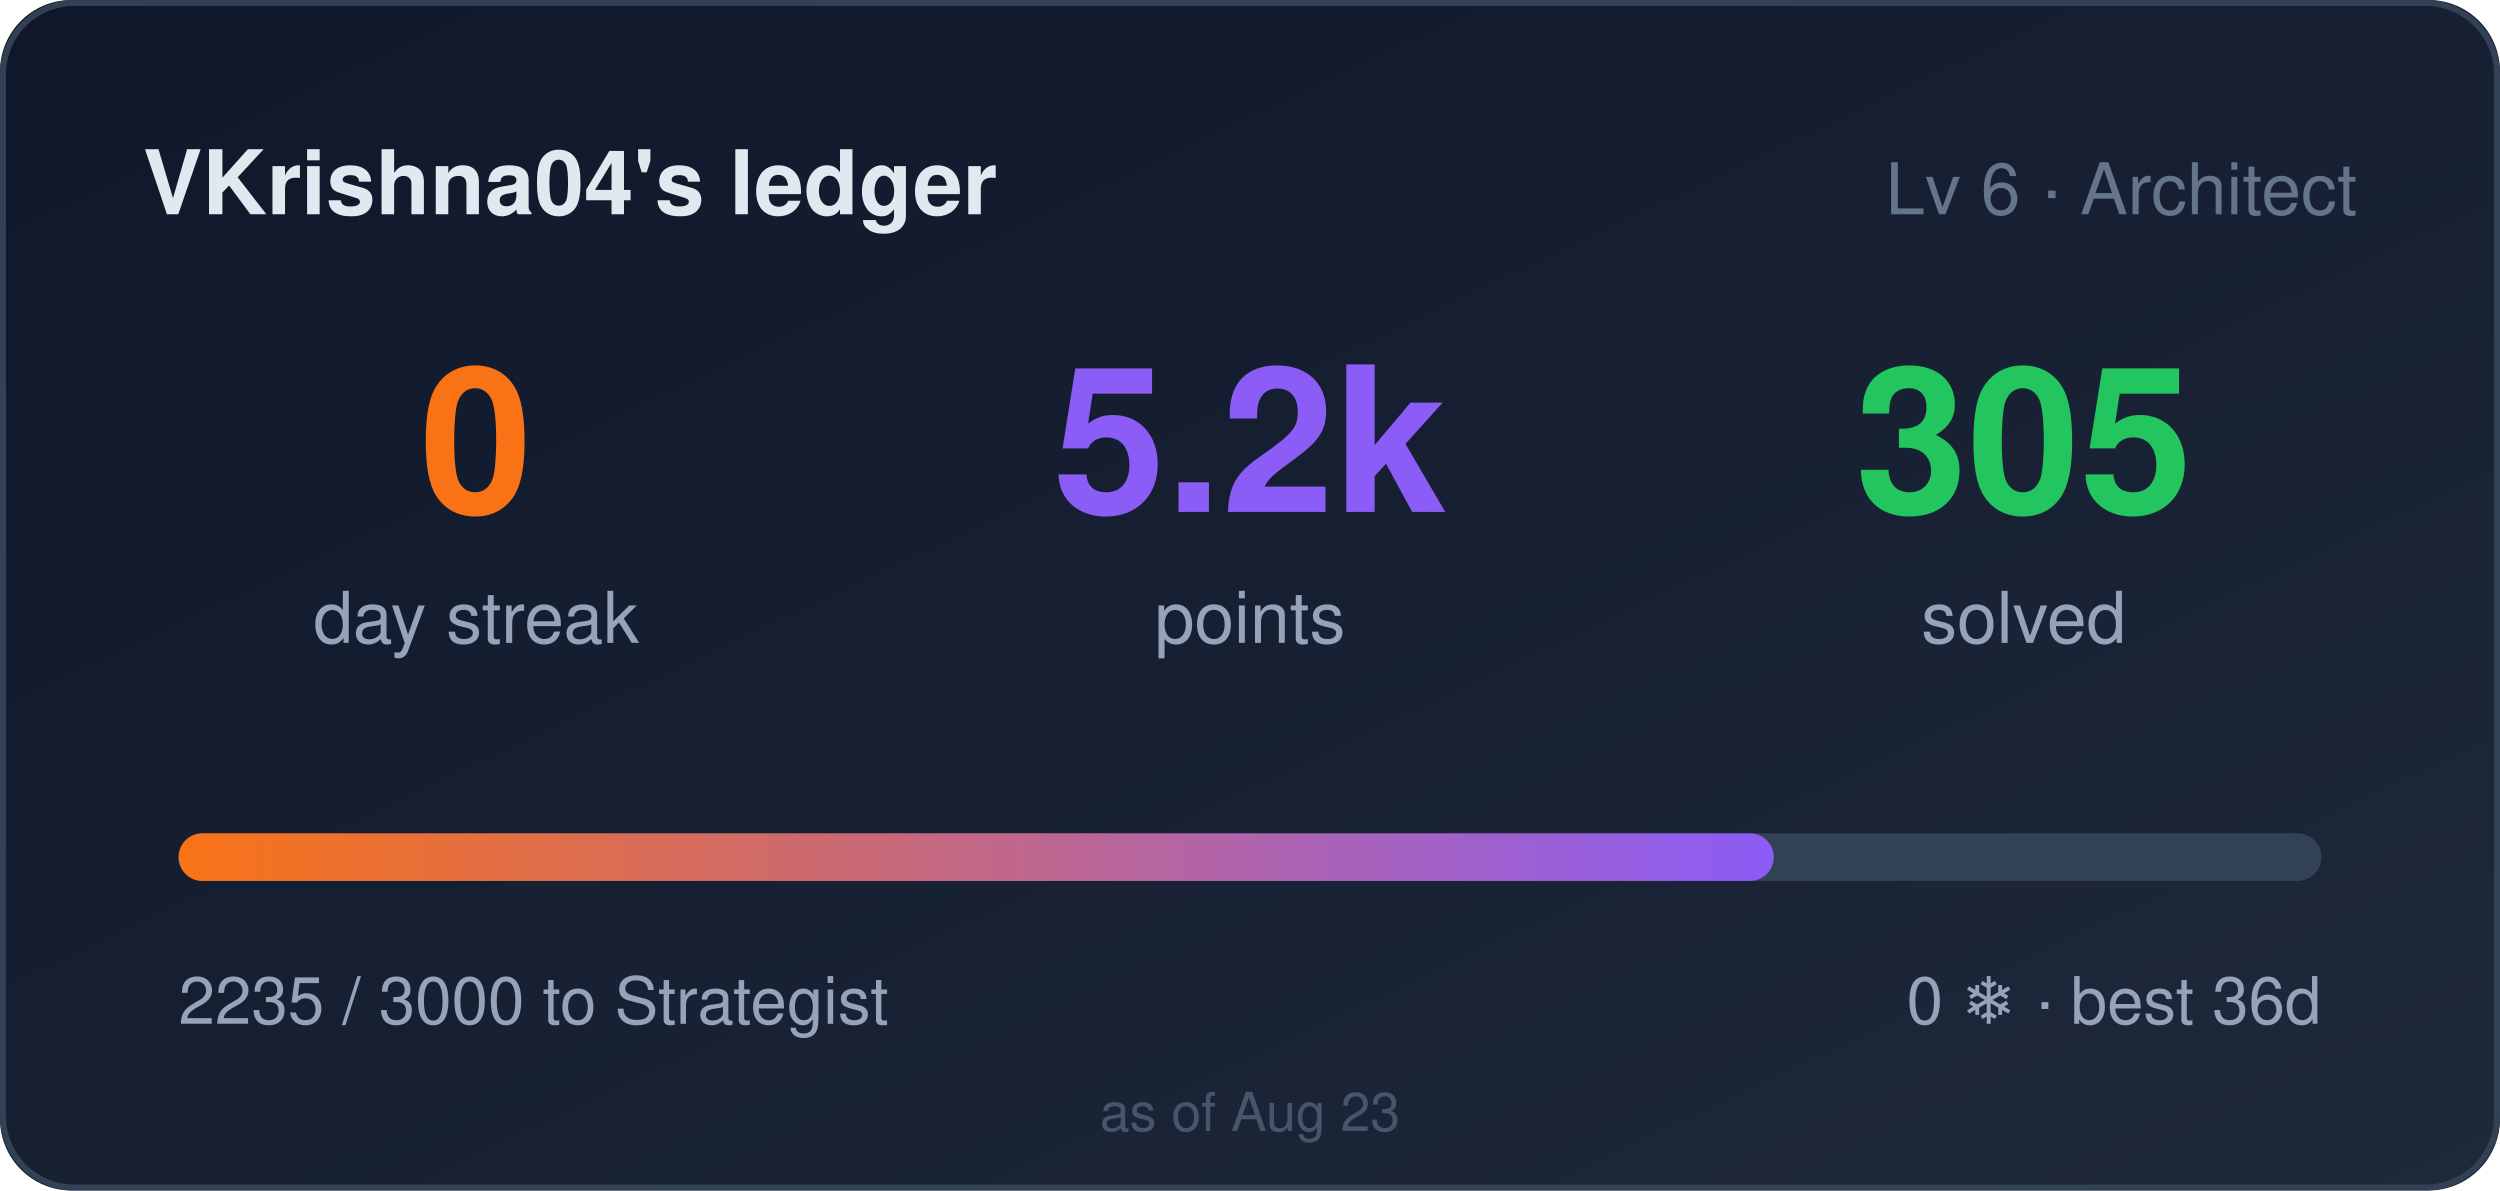
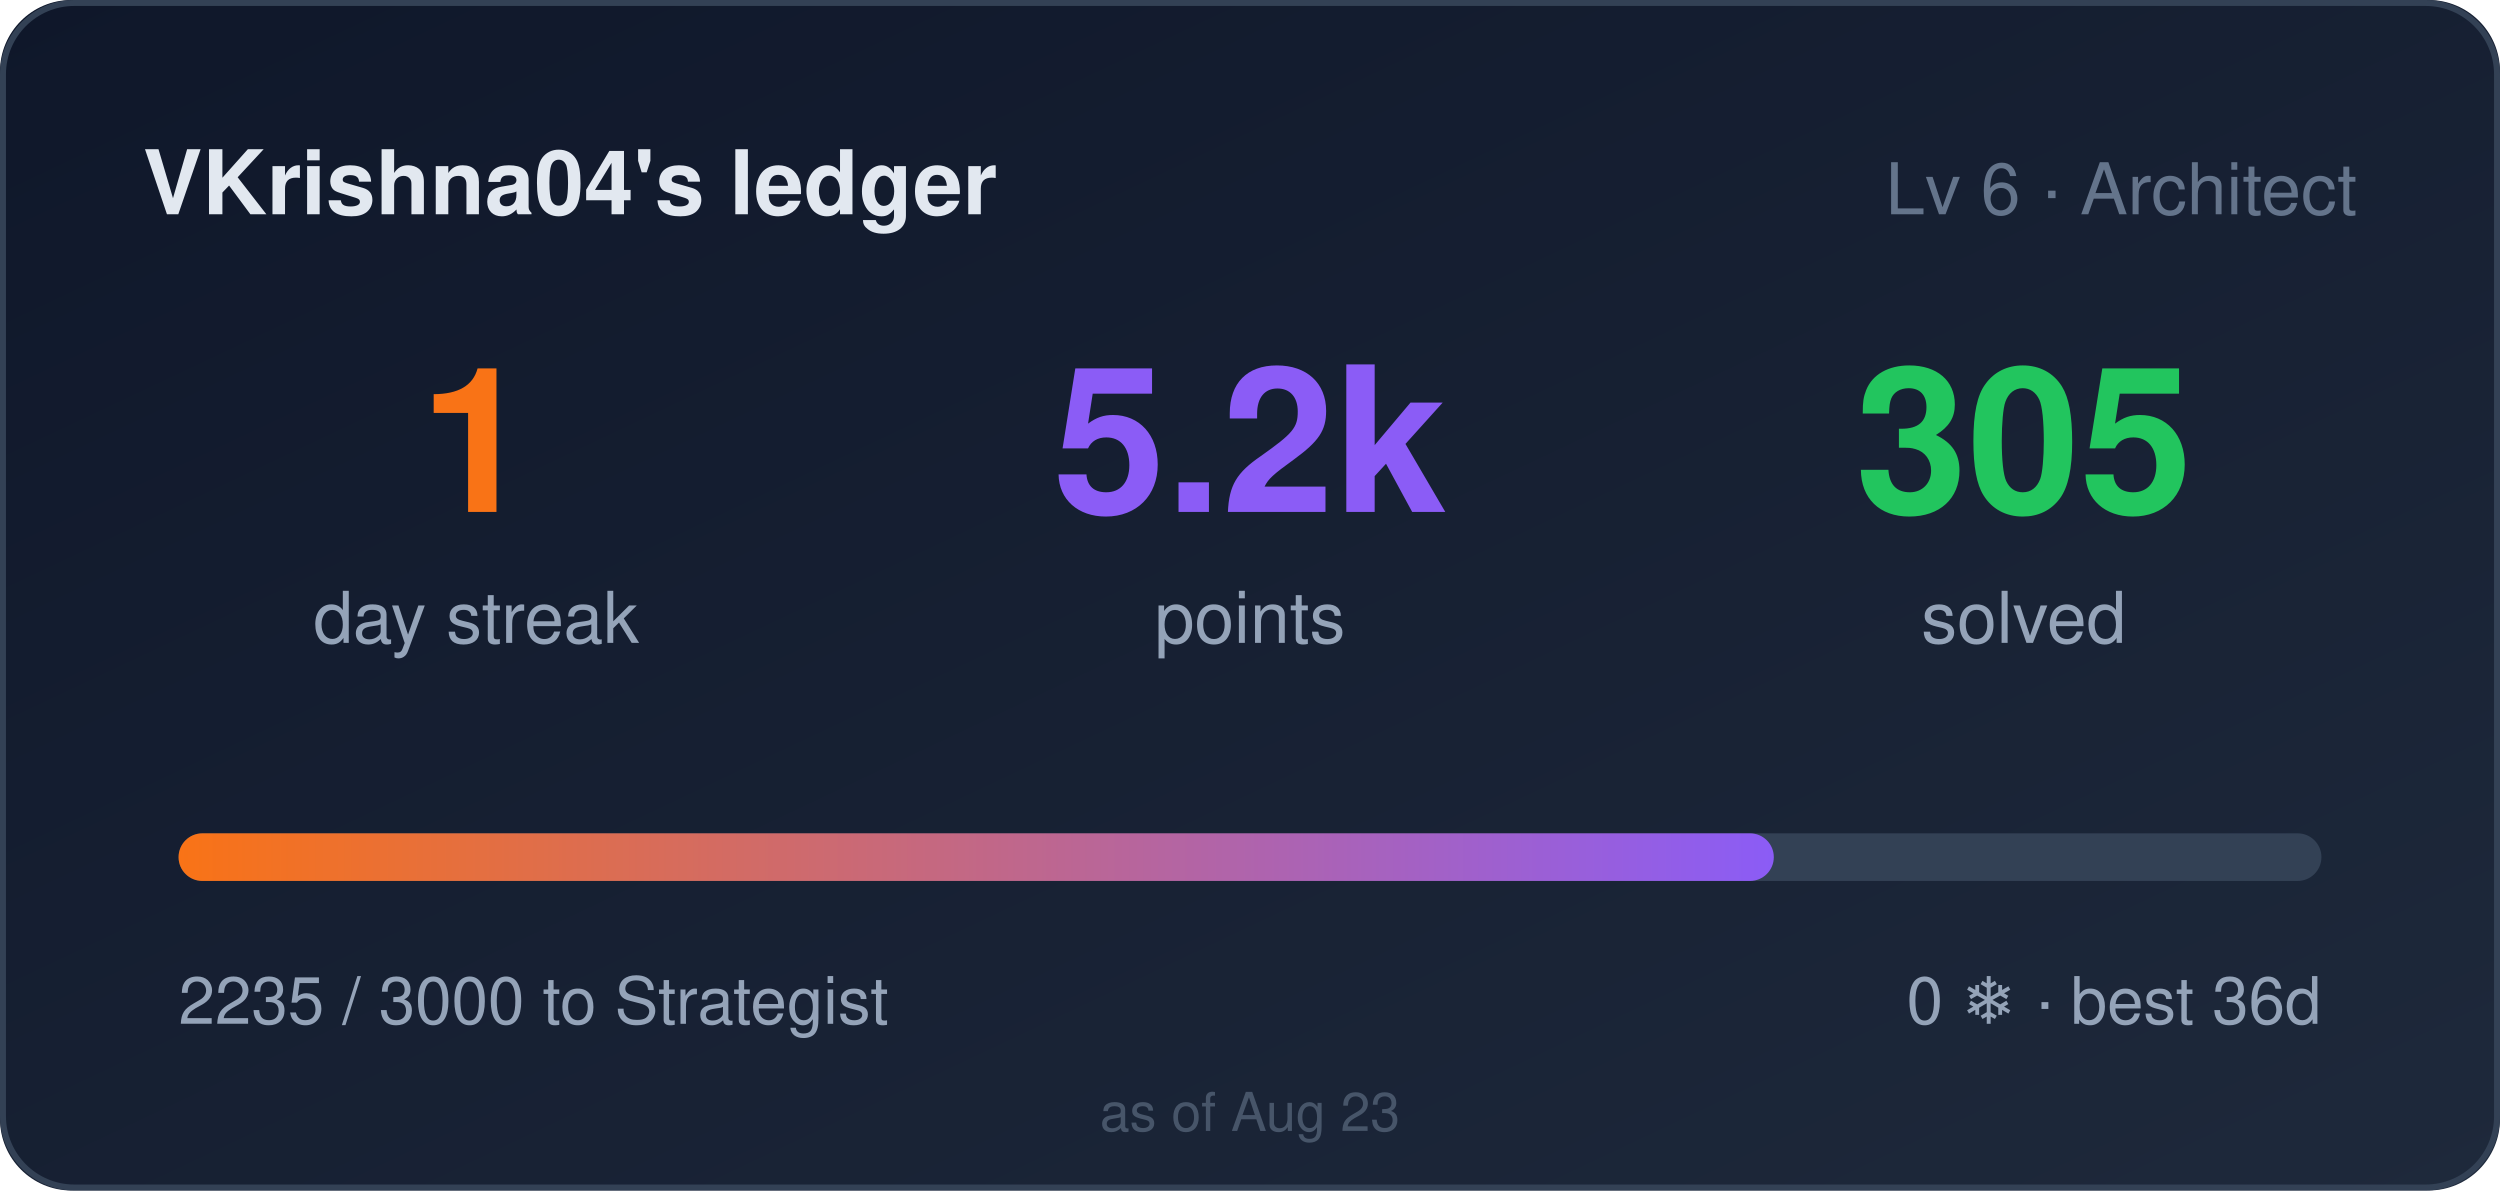
- <svg xmlns="http://www.w3.org/2000/svg" width="420" height="200" role="img" aria-label="VKrishna04's ledger: 0 day streak, 5235 points">
+ <svg xmlns="http://www.w3.org/2000/svg" width="420" height="200" role="img" aria-label="VKrishna04's ledger: 1 day streak, 5235 points">
  <style>
    .bar,.n{transform-box:fill-box}
    .bar{transform-origin:left center}
    @media (prefers-reduced-motion: no-preference){
      .bar{animation:cl-grow .9s cubic-bezier(.22,1,.36,1) both}
      .n{animation:cl-rise .5s ease-out both}
      .n2{animation-delay:.08s}
      .n3{animation-delay:.16s}
    }
    @keyframes cl-grow{from{transform:scaleX(0)}to{transform:scaleX(1)}}
    @keyframes cl-rise{from{opacity:0;transform:translateY(6px)}to{opacity:1;transform:none}}
  </style>
  <defs>
    <linearGradient id="bg" x1="0" y1="0" x2="1" y2="1">
      <stop offset="0" stop-color="#0f172a" />
      <stop offset="1" stop-color="#1e293b" />
    </linearGradient>
    <linearGradient id="bar" x1="0" y1="0" x2="1" y2="0">
      <stop offset="0" stop-color="#f97316" />
      <stop offset="1" stop-color="#8b5cf6" />
    </linearGradient>
  </defs>
  <rect width="420" height="200" rx="12" fill="url(#bg)" />
  <rect x="0.5" y="0.5" width="419" height="199" rx="12" fill="none" stroke="#334155" />
  <text x="24" y="36" fill="#e2e8f0" font-size="15" font-weight="600" font-family="Segoe UI,Helvetica,Arial,sans-serif">VKrishna04's ledger</text>
  <text x="396" y="36" fill="#64748b" font-size="12" text-anchor="end" font-family="Segoe UI,Helvetica,Arial,sans-serif">Lv 6 · Architect</text>
  <g font-family="Segoe UI,Helvetica,Arial,sans-serif">
-     <text class="n n1" x="80" y="86" fill="#f97316" font-size="34" font-weight="700" text-anchor="middle">0</text>
+     <text class="n n1" x="80" y="86" fill="#f97316" font-size="34" font-weight="700" text-anchor="middle">1</text>
    <text x="80" y="108" fill="#94a3b8" font-size="12" text-anchor="middle">day streak</text>
    <text class="n n2" x="210" y="86" fill="#8b5cf6" font-size="34" font-weight="700" text-anchor="middle">5.2k</text>
    <text x="210" y="108" fill="#94a3b8" font-size="12" text-anchor="middle">points</text>
    <text class="n n3" x="340" y="86" fill="#22c55e" font-size="34" font-weight="700" text-anchor="middle">305</text>
    <text x="340" y="108" fill="#94a3b8" font-size="12" text-anchor="middle">solved</text>
  </g>
  <rect x="30" y="140" width="360" height="8" rx="4" fill="#334155" />
  <rect class="bar" x="30" y="140" width="268" height="8" rx="4" fill="url(#bar)" />
  <text x="30" y="172" fill="#94a3b8" font-size="11" font-family="Segoe UI,Helvetica,Arial,sans-serif">2235 / 3000 to Strategist</text>
  <text x="390" y="172" fill="#94a3b8" font-size="11" text-anchor="end" font-family="Segoe UI,Helvetica,Arial,sans-serif">0 ❄ · best 36d</text>
  <text x="210" y="190" fill="#475569" font-size="9" text-anchor="middle" font-family="Segoe UI,Helvetica,Arial,sans-serif">as of Aug 23</text>
</svg>
